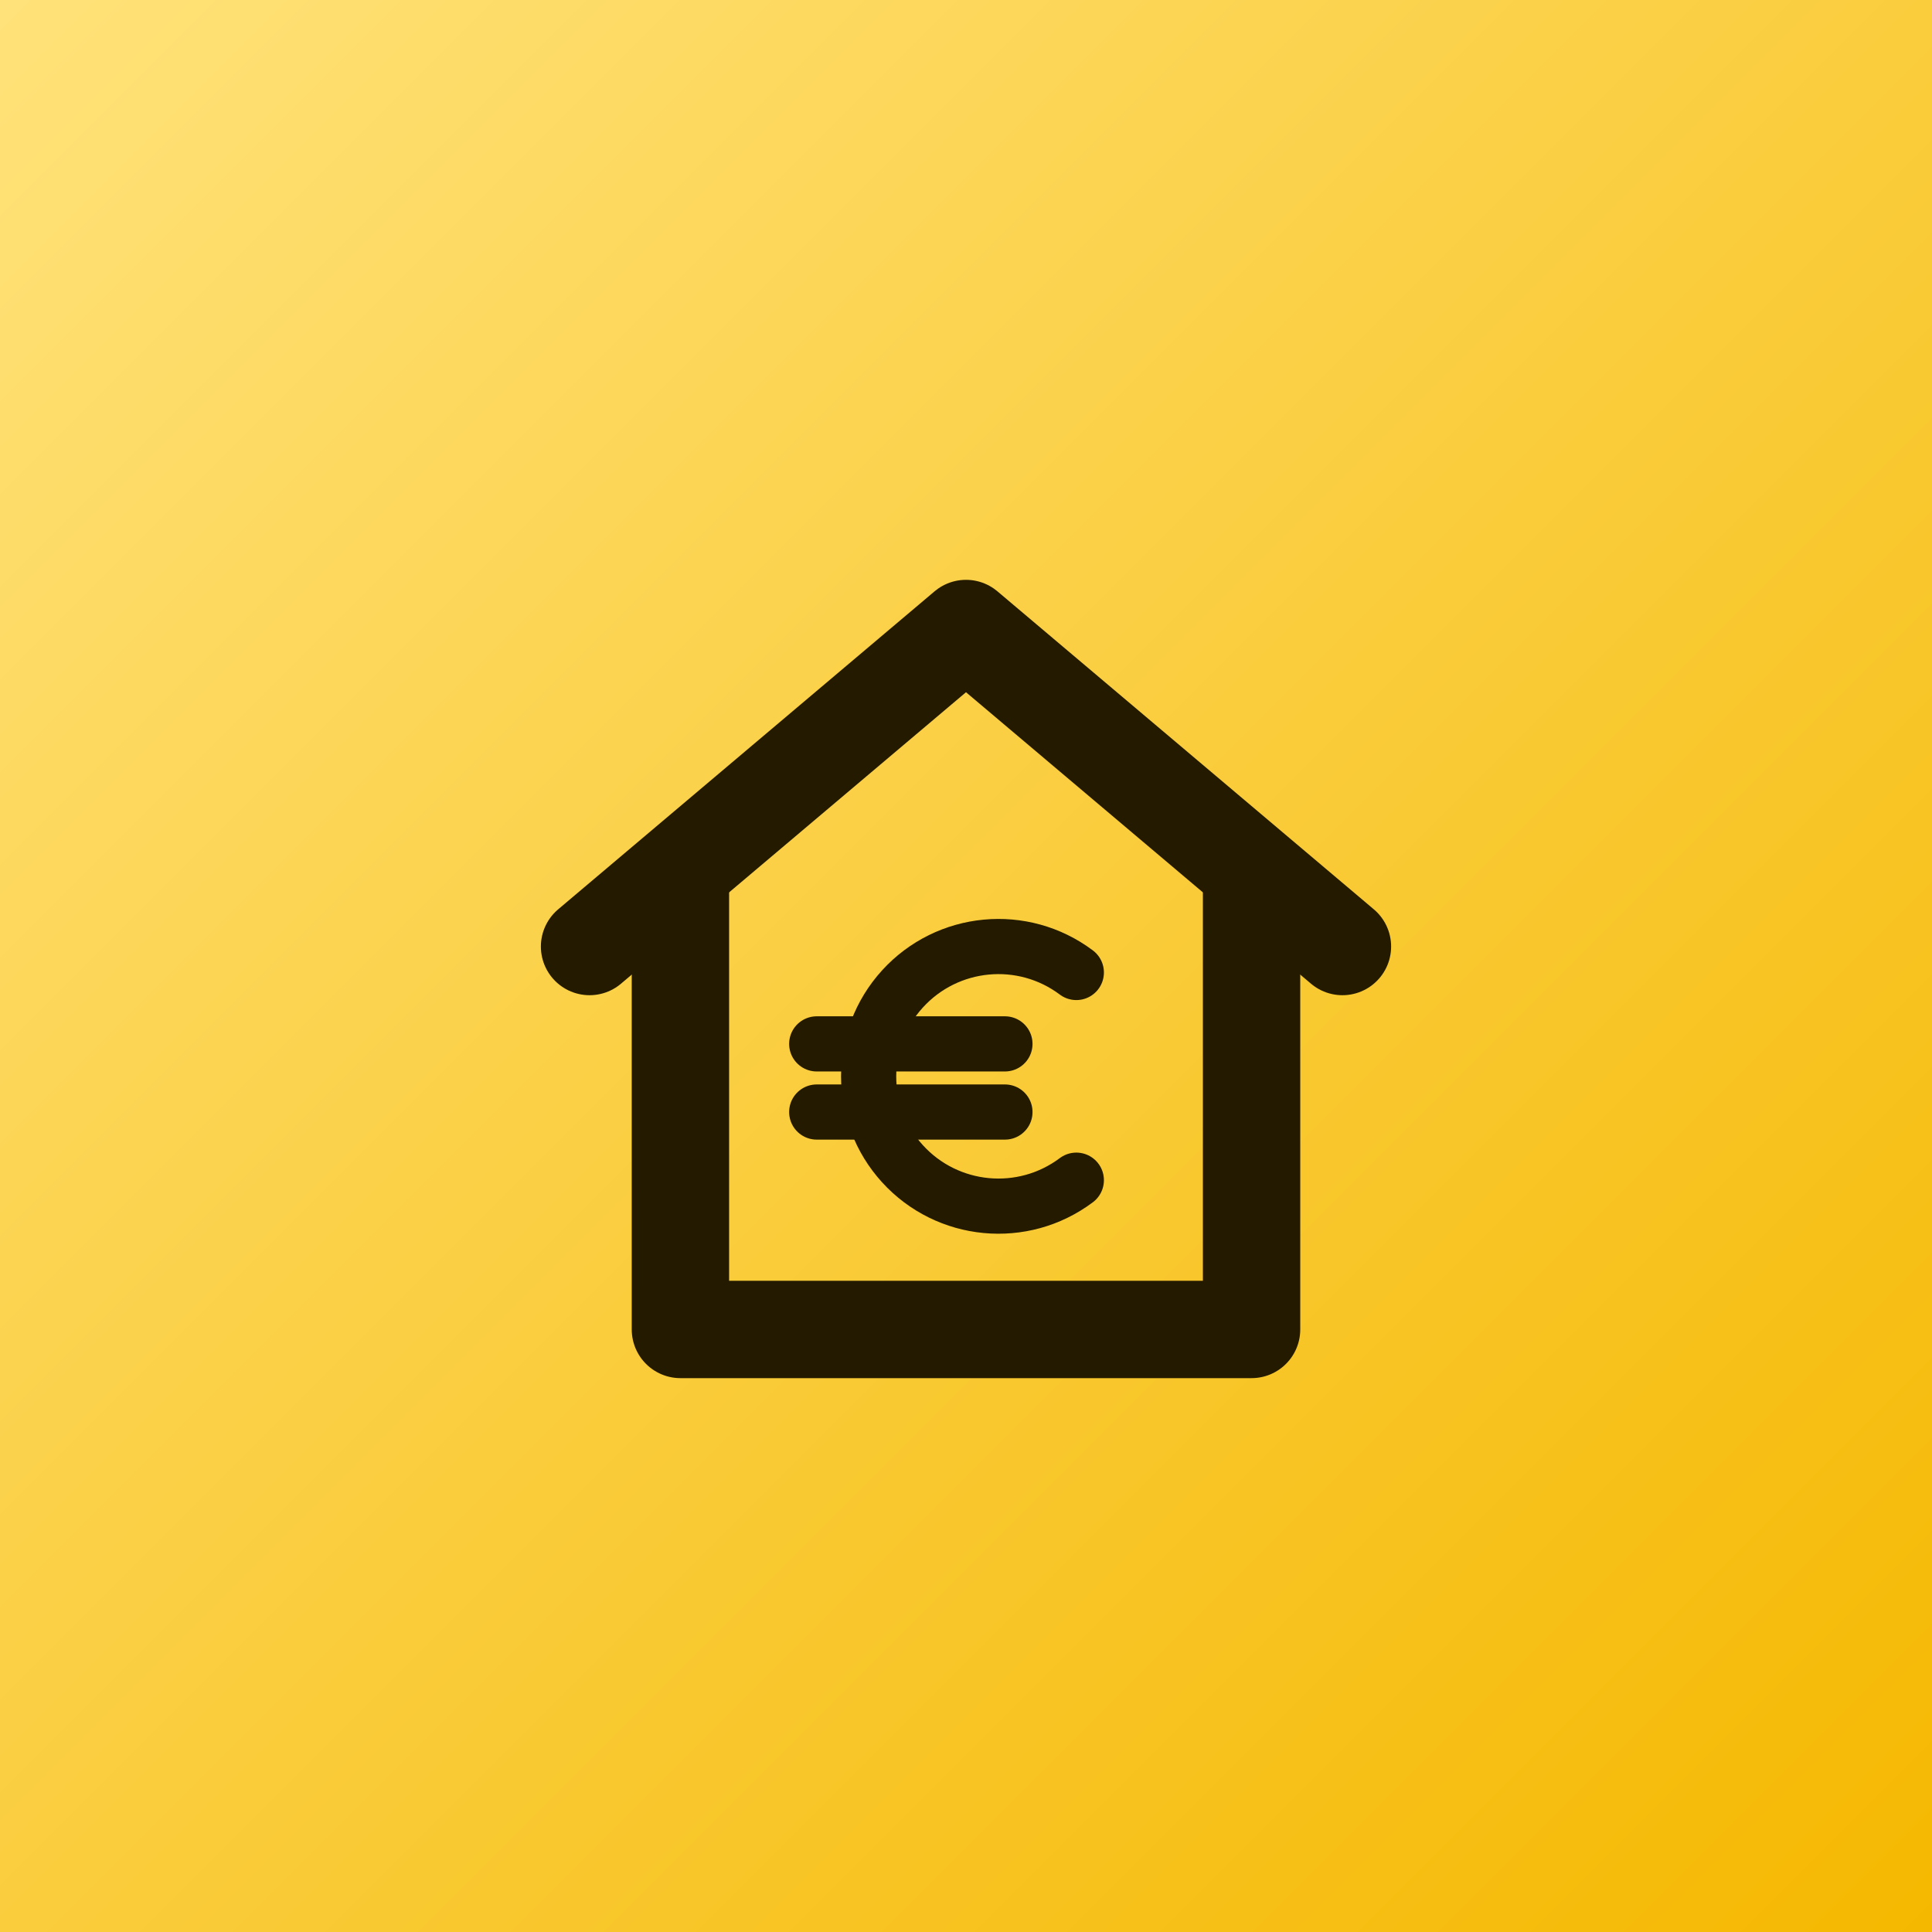
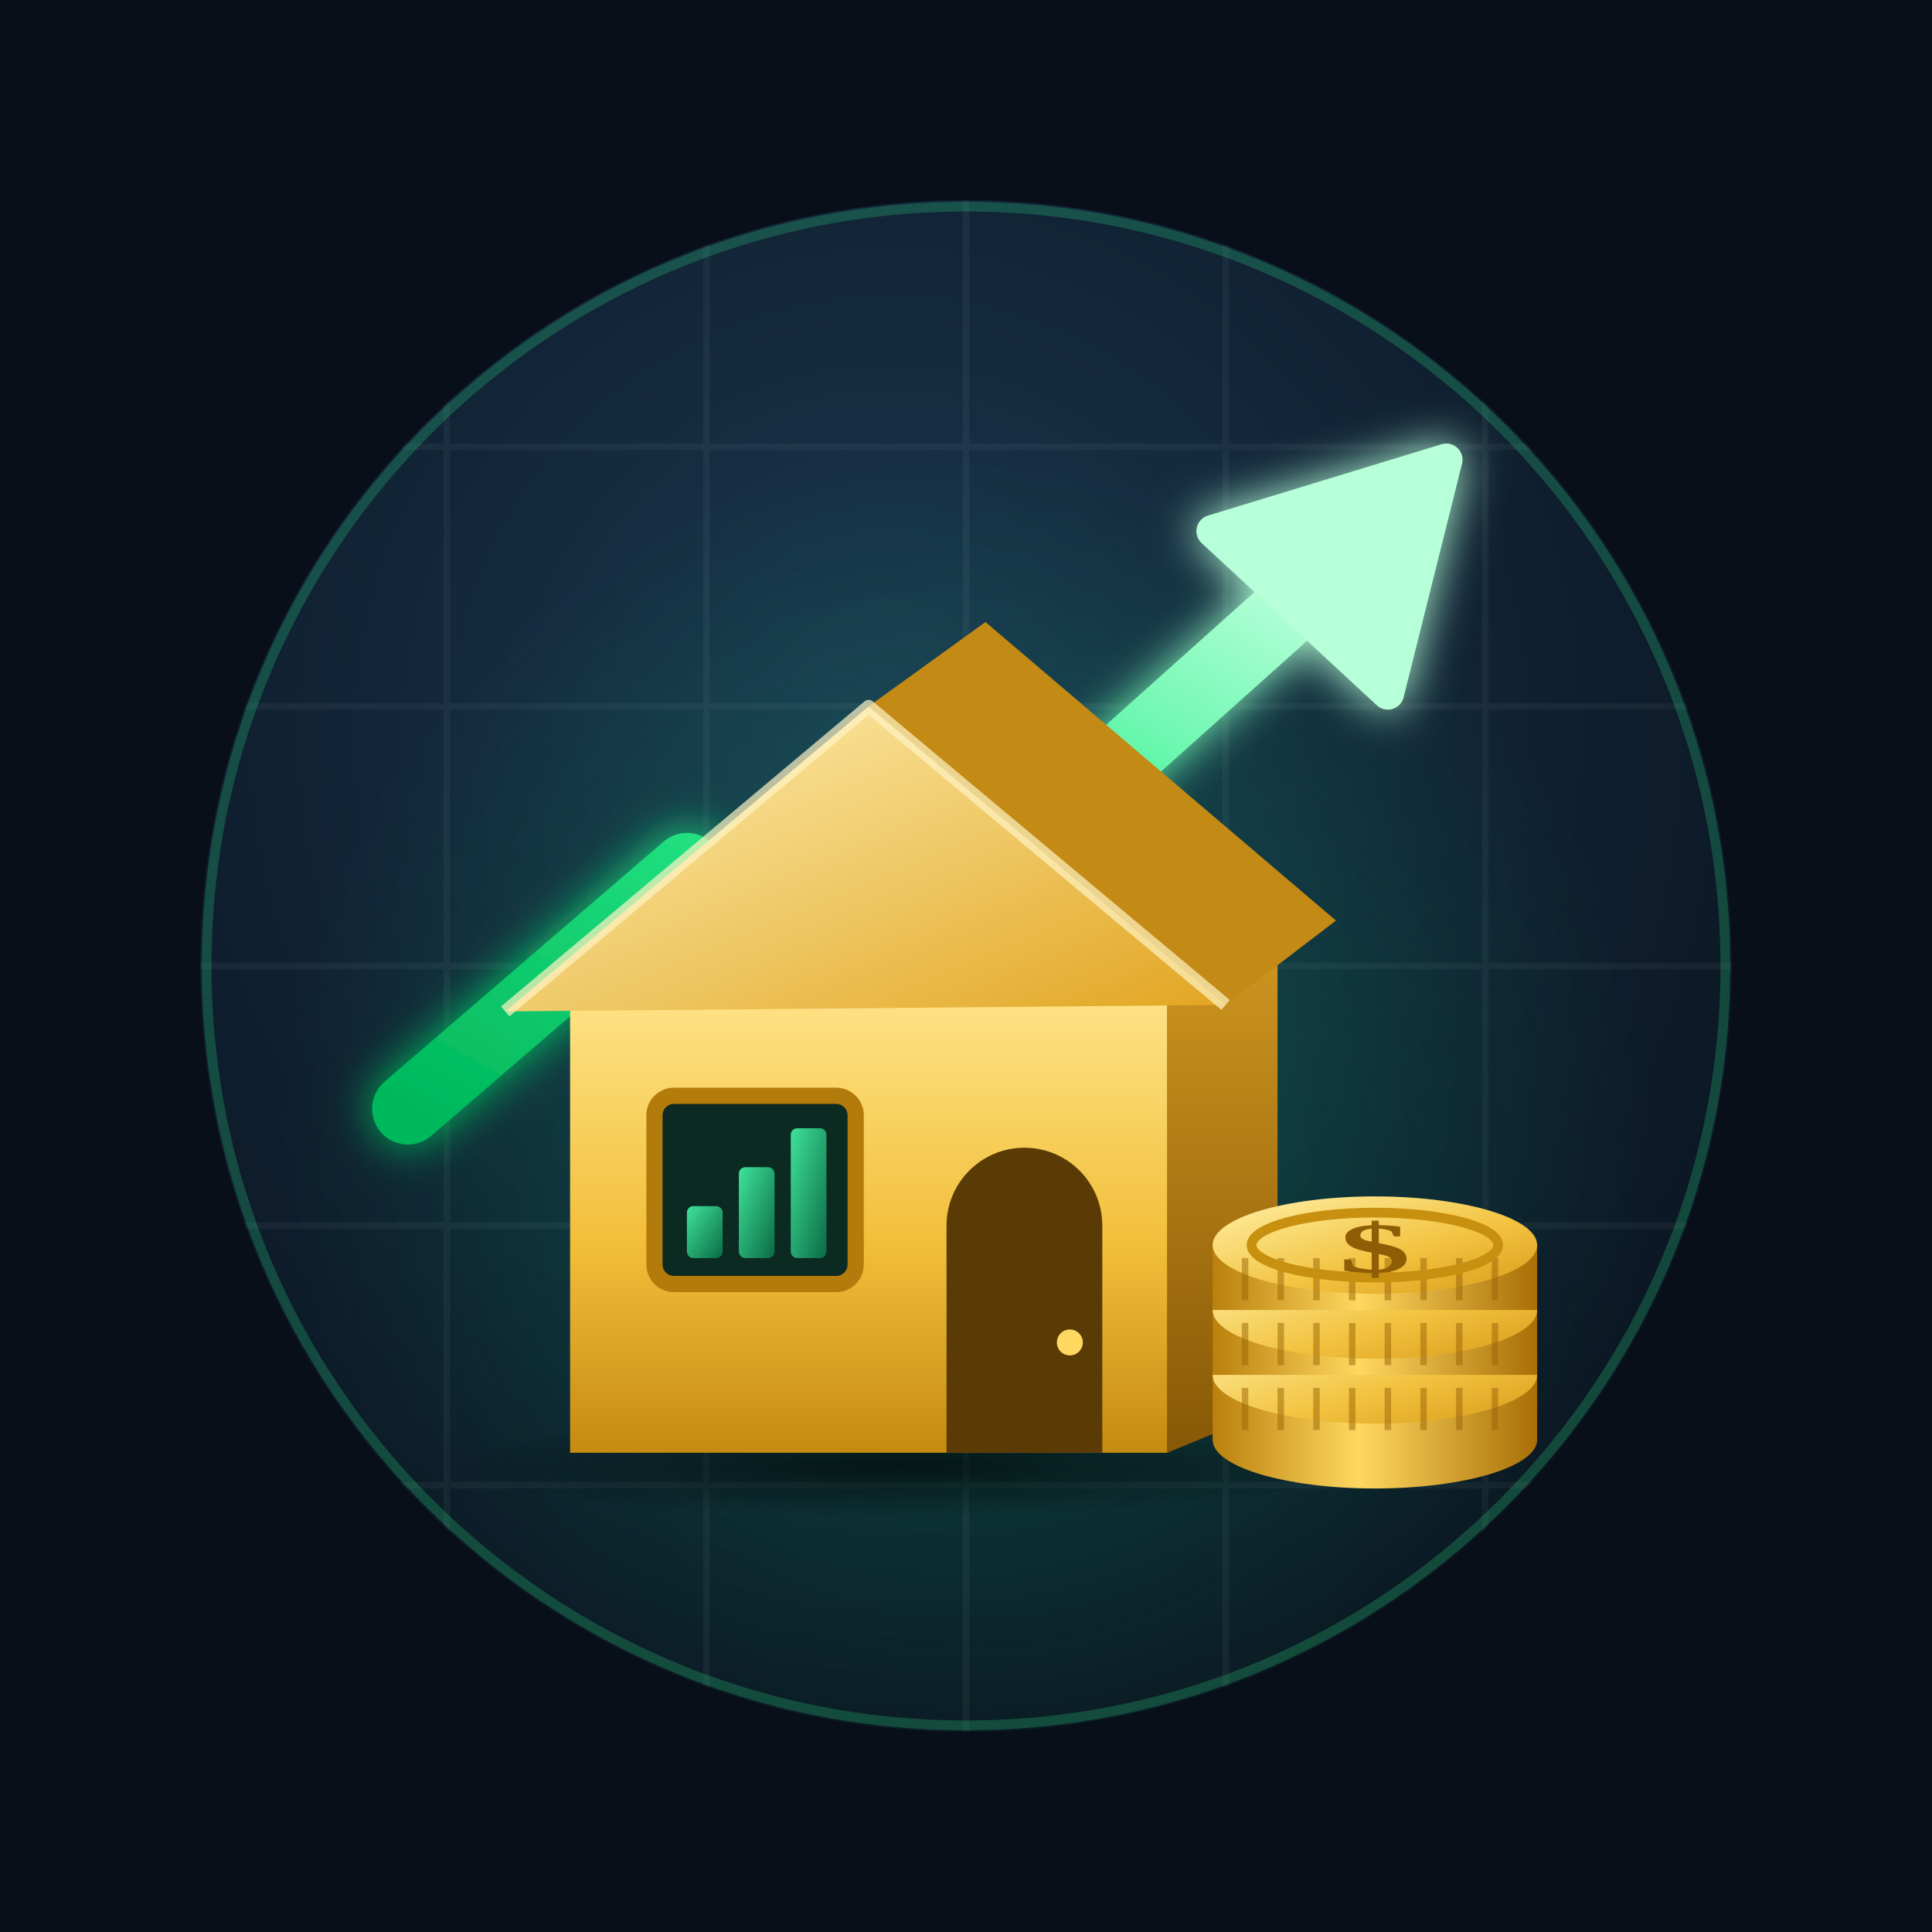
<svg xmlns="http://www.w3.org/2000/svg" viewBox="0 0 512 512">
  <defs>
-     <linearGradient id="g" x1="0" y1="0" x2="1" y2="1">
-       <stop offset="0" stop-color="#ffe27a" />
-       <stop offset="1" stop-color="#f5b800" />
+     <radialGradient id="bgc" cx=".45" cy=".35" r=".8">
+       <stop offset="0" stop-color="#1b3a52" />
+       <stop offset=".55" stop-color="#0f1f30" />
+       <stop offset="1" stop-color="#080f18" />
+     </radialGradient>
+     <radialGradient id="halo" cx=".5" cy=".62" r=".45">
+       <stop offset="0" stop-color="#00e676" stop-opacity=".22" />
+       <stop offset="1" stop-color="#00e676" stop-opacity="0" />
+     </radialGradient>
+     <linearGradient id="gr" x1="0" y1="1" x2="1" y2="0">
+       <stop offset="0" stop-color="#00b85c" />
+       <stop offset=".6" stop-color="#2ff08e" />
+       <stop offset="1" stop-color="#b6ffd8" />
    </linearGradient>
+     <linearGradient id="goldF" x1="0" y1="0" x2="0" y2="1">
+       <stop offset="0" stop-color="#ffe48a" />
+       <stop offset=".55" stop-color="#f2bf3a" />
+       <stop offset="1" stop-color="#c58a10" />
+     </linearGradient>
+     <linearGradient id="goldS" x1="0" y1="0" x2="0" y2="1">
+       <stop offset="0" stop-color="#d49a22" />
+       <stop offset="1" stop-color="#875806" />
+     </linearGradient>
+     <linearGradient id="roofF" x1="0" y1="0" x2="1" y2="1">
+       <stop offset="0" stop-color="#fff2b8" />
+       <stop offset="1" stop-color="#e2a521" />
+     </linearGradient>
+     <linearGradient id="glass" x1="0" y1="0" x2="1" y2="1">
+       <stop offset="0" stop-color="#3fe39a" />
+       <stop offset="1" stop-color="#0b6b45" />
+     </linearGradient>
+     <filter id="glow" x="-30%" y="-30%" width="160%" height="160%">
+       <feGaussianBlur stdDeviation="7" result="b" />
+       <feMerge>
+         <feMergeNode in="b" />
+         <feMergeNode in="SourceGraphic" />
+       </feMerge>
+     </filter>
+     <radialGradient id="shadow" cx=".5" cy=".5" r=".5">
+       <stop offset="0" stop-color="#000" stop-opacity=".6" />
+       <stop offset="1" stop-color="#000" stop-opacity="0" />
+     </radialGradient>
+     <clipPath id="circ">
+       <circle cx="256" cy="256" r="236" />
+     </clipPath>
  </defs>
-   <rect width="512" height="512" fill="url(#g)" />
+   <rect width="512" height="512" fill="#080f18" />
  <g transform="translate(256 256) scale(.86) translate(-256 -256)">
-     <g fill="none" stroke="#241a00" stroke-width="30" stroke-linecap="round" stroke-linejoin="round">
-       <path d="M140 250 256 152l116 98" />
-       <path d="M168 232v136h176V232" />
+     <circle cx="256" cy="256" r="236" fill="url(#bgc)" />
+     <circle cx="256" cy="256" r="236" fill="url(#halo)" />
+     <g clip-path="url(#circ)" stroke="#fff" stroke-opacity=".045" stroke-width="2">
+       <path d="M96 0V512M176 0V512M256 0V512M336 0V512M416 0V512M0 96H512M0 176H512M0 256H512M0 336H512M0 416H512" />
    </g>
-     <g fill="none" stroke="#241a00" stroke-width="17" stroke-linecap="round">
-       <path d="M290 258a40 40 0 1 0 0 64" />
-       <path d="M210 280h58M210 301h58" />
+     <circle cx="256" cy="256" r="234" fill="none" stroke="#2ff08e" stroke-opacity=".22" stroke-width="3" />
+     <g filter="url(#glow)" clip-path="url(#circ)">
+       <path d="M84 300 L170 226 L226 262 L360 142" fill="none" stroke="url(#gr)" stroke-width="22" stroke-linecap="round" stroke-linejoin="round" />
+       <path d="M332 122 L404 100 L386 172 Z" fill="#b6ffd8" stroke="#b6ffd8" stroke-width="10" stroke-linejoin="round" />
+     </g>
+     <ellipse cx="236" cy="410" rx="140" ry="16" fill="url(#shadow)" />
+     <path d="M318 262 L352 236 L352 392 L318 406 Z" fill="url(#goldS)" />
+     <path d="M134 262 H318 V406 H134 Z" fill="url(#goldF)" />
+     <path d="M226 176 L262 150 L370 242 L336 268 Z" fill="#c38a15" />
+     <path d="M114 270 L226 176 L336 268 Z" fill="url(#roofF)" />
+     <path d="M114 270 L226 176 L336 268" fill="none" stroke="#fff4c4" stroke-opacity=".7" stroke-width="4" stroke-linejoin="round" />
+     <rect x="160" y="296" width="62" height="58" rx="6" fill="#0b2a22" />
+     <rect x="170" y="330" width="11" height="16" rx="2" fill="url(#glass)" />
+     <rect x="186" y="318" width="11" height="28" rx="2" fill="url(#glass)" />
+     <rect x="202" y="306" width="11" height="40" rx="2" fill="url(#glass)" />
+     <rect x="160" y="296" width="62" height="58" rx="6" fill="none" stroke="#b37a0c" stroke-width="5" />
+     <path d="M250 406 V336 a24 24 0 0 1 48 0 V406 Z" fill="#5a3b05" />
+     <circle cx="288" cy="372" r="4" fill="#ffd860" />
+     <g transform="translate(250 4)">
+       <defs>
+         <linearGradient id="coinT" x1="0" y1="0" x2="1" y2="1">
+           <stop offset="0" stop-color="#fff1a8" />
+           <stop offset=".6" stop-color="#f2c23e" />
+           <stop offset="1" stop-color="#d79b1a" />
+         </linearGradient>
+         <linearGradient id="coinE" x1="0" y1="0" x2="1" y2="0">
+           <stop offset="0" stop-color="#b9800c" />
+           <stop offset=".45" stop-color="#ffd860" />
+           <stop offset="1" stop-color="#a86f06" />
+         </linearGradient>
+       </defs>
+       <g>
+         <ellipse cx="132" cy="398" rx="50" ry="15" fill="url(#coinE)" />
+         <rect x="82" y="378" width="100" height="20" fill="url(#coinE)" />
+         <ellipse cx="132" cy="378" rx="50" ry="15" fill="url(#coinT)" />
+         <rect x="82" y="358" width="100" height="20" fill="url(#coinE)" />
+         <ellipse cx="132" cy="358" rx="50" ry="15" fill="url(#coinT)" />
+         <rect x="82" y="338" width="100" height="20" fill="url(#coinE)" />
+         <ellipse cx="132" cy="338" rx="50" ry="15" fill="url(#coinT)" />
+         <g stroke="#9a6406" stroke-opacity=".5" stroke-width="2">
+           <path d="M92 382V395" />
+           <path d="M103 382V395" />
+           <path d="M114 382V395" />
+           <path d="M125 382V395" />
+           <path d="M136 382V395" />
+           <path d="M147 382V395" />
+           <path d="M158 382V395" />
+           <path d="M169 382V395" />
+           <path d="M92 362V375" />
+           <path d="M103 362V375" />
+           <path d="M114 362V375" />
+           <path d="M125 362V375" />
+           <path d="M136 362V375" />
+           <path d="M147 362V375" />
+           <path d="M158 362V375" />
+           <path d="M169 362V375" />
+           <path d="M92 342V355" />
+           <path d="M103 342V355" />
+           <path d="M114 342V355" />
+           <path d="M125 342V355" />
+           <path d="M136 342V355" />
+           <path d="M147 342V355" />
+           <path d="M158 342V355" />
+           <path d="M169 342V355" />
+         </g>
+         <ellipse cx="132" cy="338" rx="38" ry="10" fill="none" stroke="#c8900f" stroke-width="3" />
+         <text x="132" y="339" text-anchor="middle" dominant-baseline="central" font-family="Georgia,'Times New Roman',serif" font-weight="700" font-size="44" fill="#8f5d05" transform="translate(132 339) scale(1 .5) translate(-132 -339)">$</text>
+       </g>
    </g>
  </g>
</svg>
